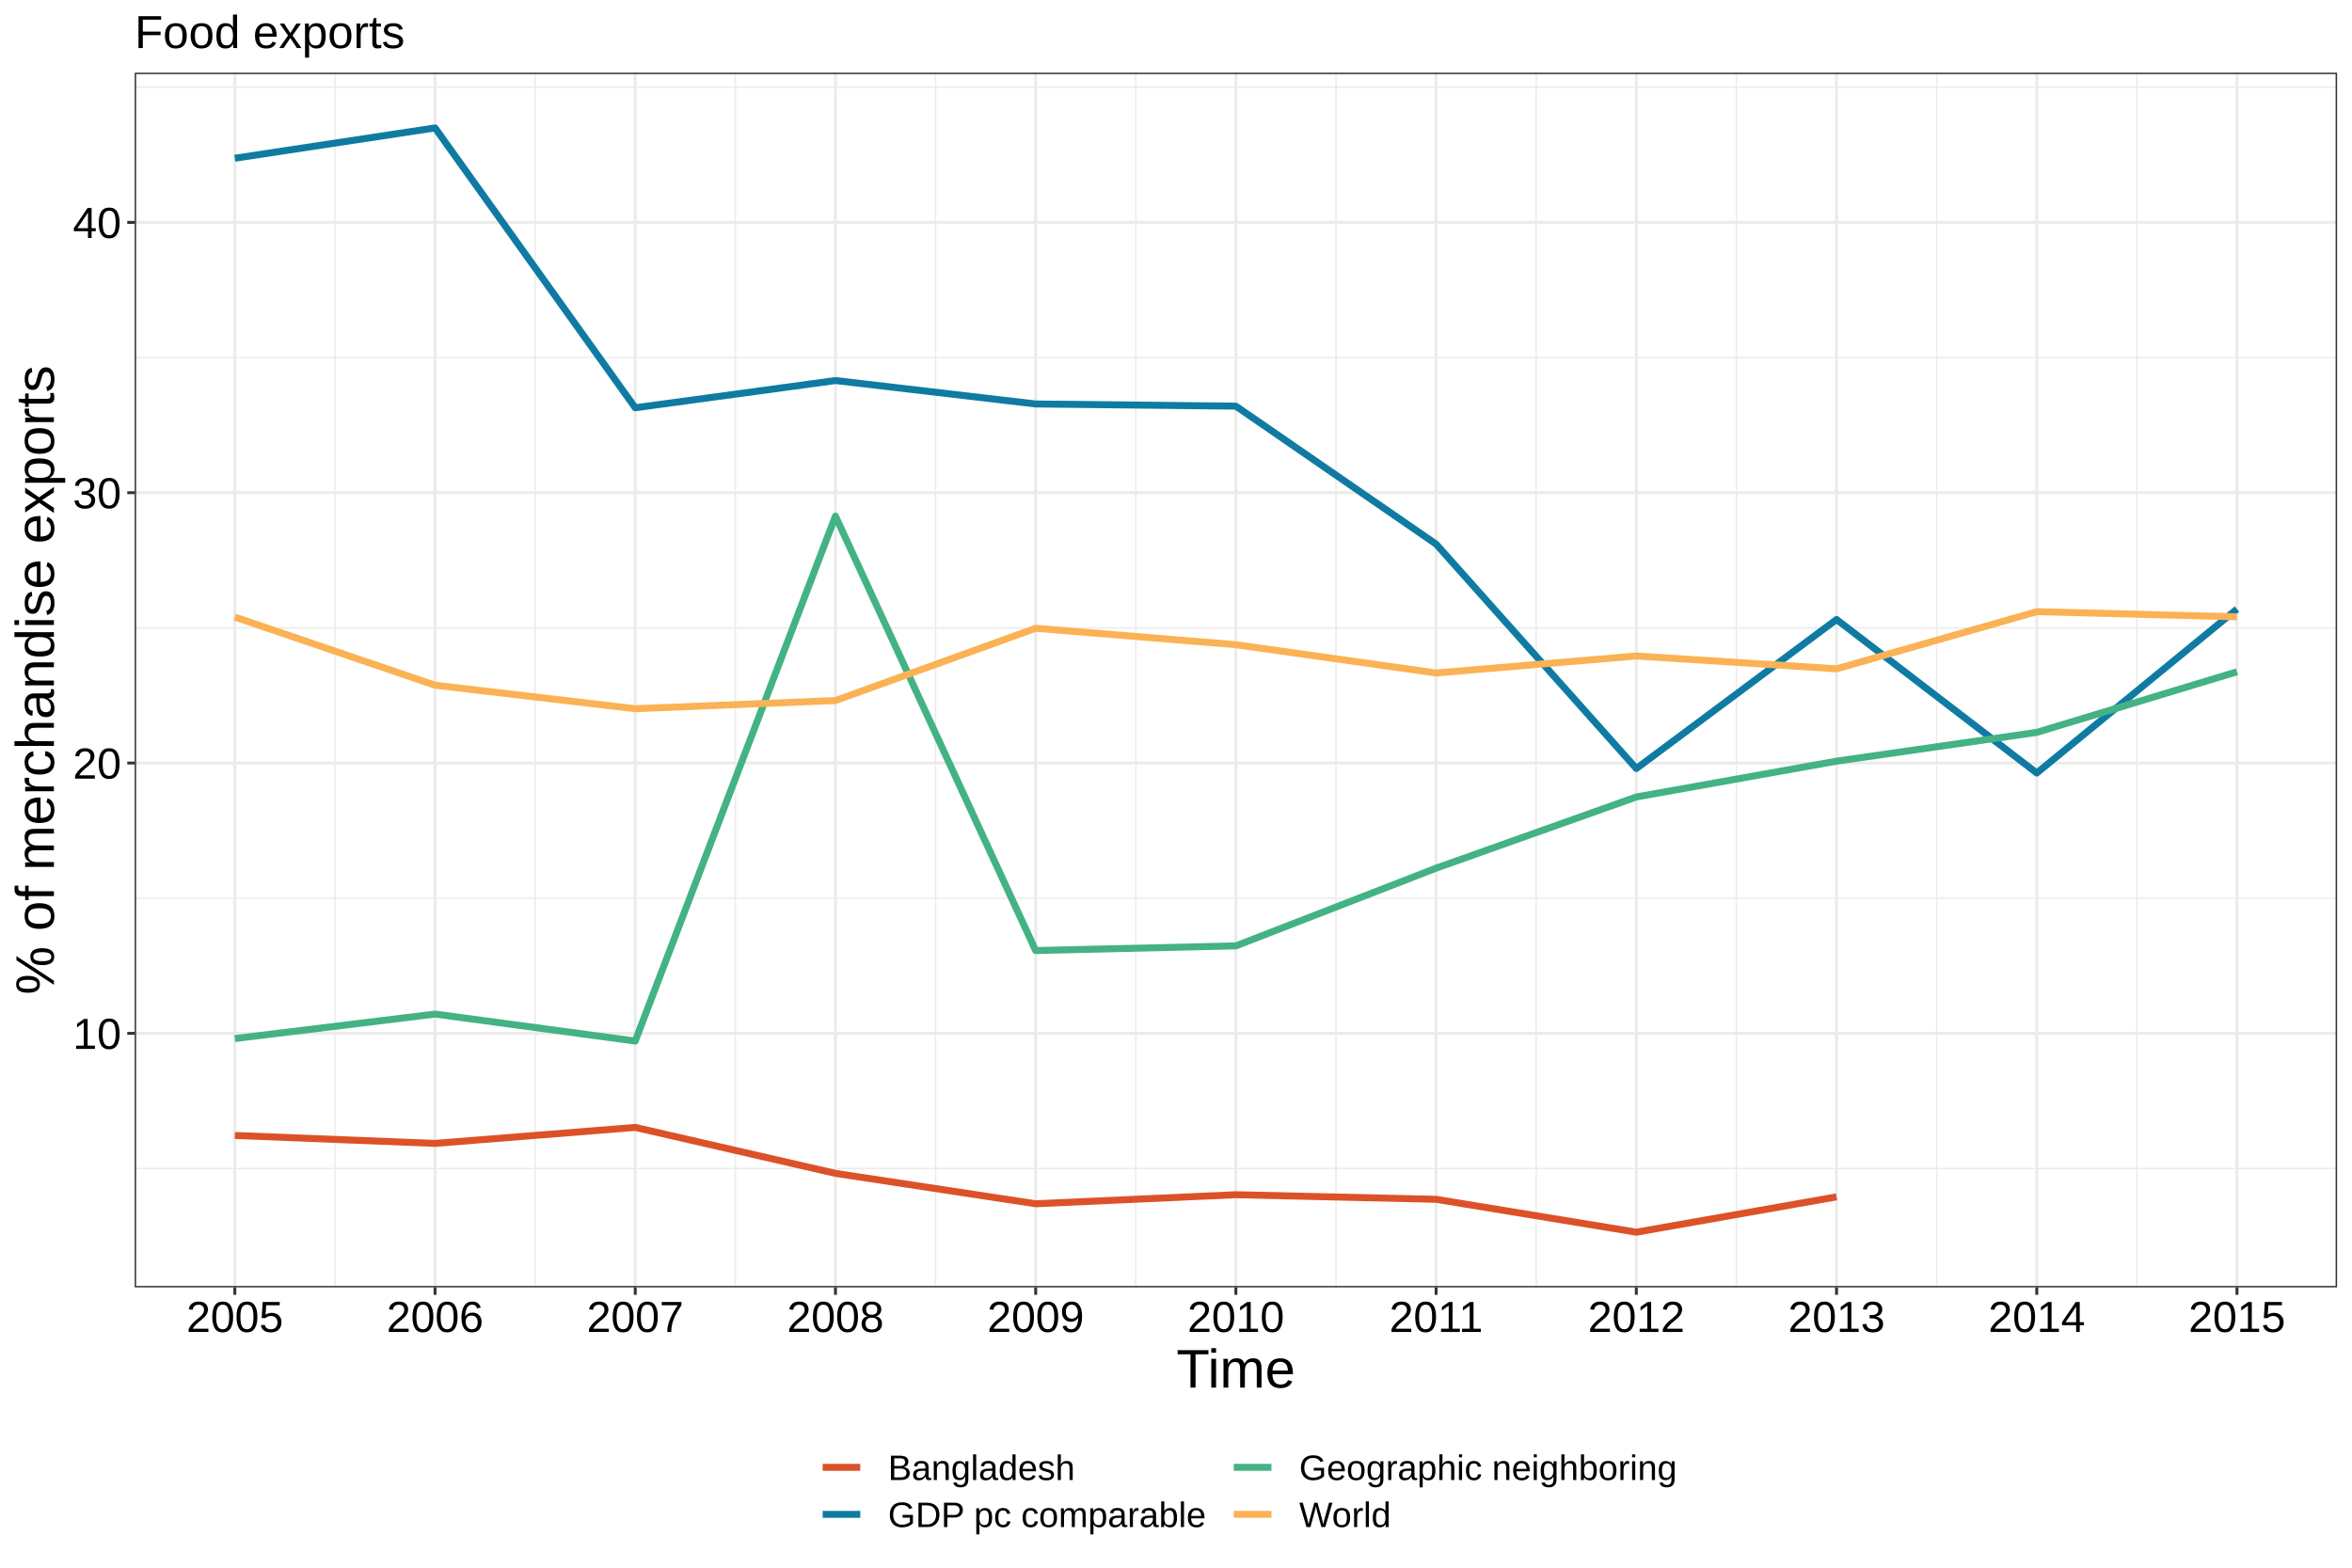
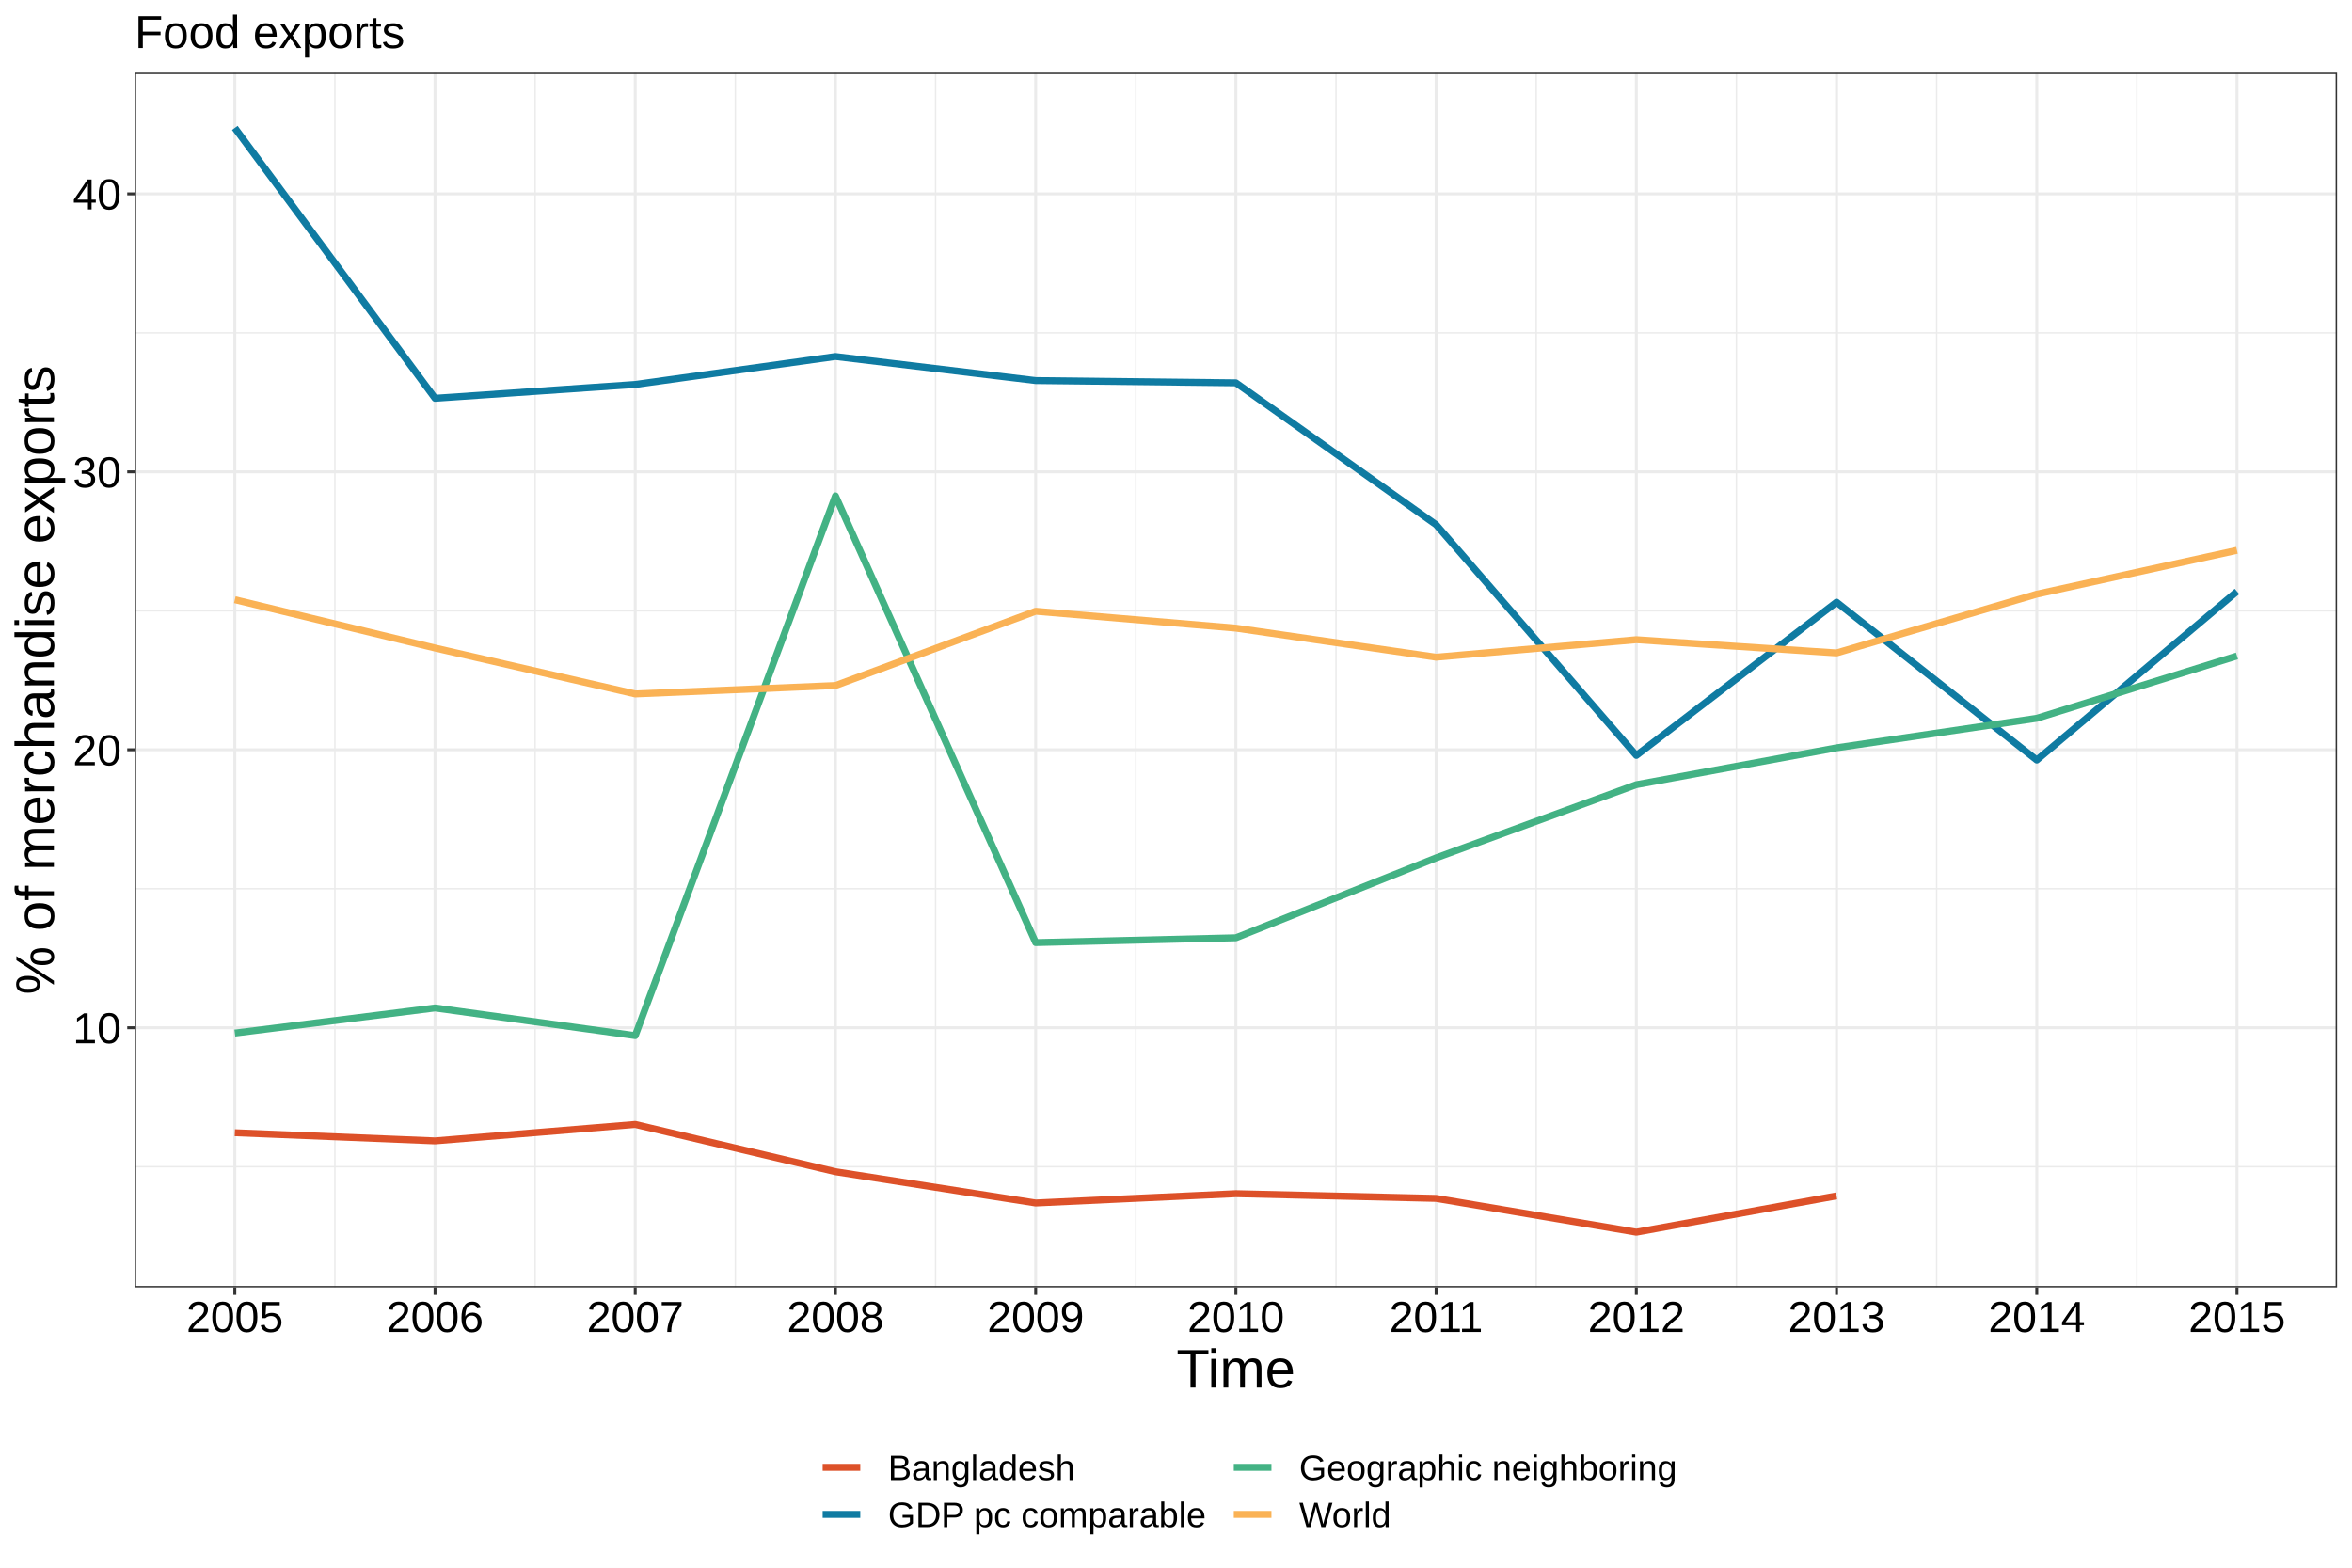
<svg xmlns="http://www.w3.org/2000/svg" class="svglite" width="864.00pt" height="576.00pt" viewBox="0 0 864.00 576.00">
  <defs>
    <style type="text/css">
    .svglite line, .svglite polyline, .svglite polygon, .svglite path, .svglite rect, .svglite circle {
      fill: none;
      stroke: #000000;
      stroke-linecap: round;
      stroke-linejoin: round;
      stroke-miterlimit: 10.00;
    }
    .svglite text {
      white-space: pre;
    }
  </style>
  </defs>
  <rect width="100%" height="100%" style="stroke: none; fill: #FFFFFF;" />
  <defs>
    <clipPath id="cpMC4wMHw4NjQuMDB8MC4wMHw1NzYuMDA=">
      <rect x="0.00" y="0.00" width="864.00" height="576.00" />
    </clipPath>
  </defs>
  <g clip-path="url(#cpMC4wMHw4NjQuMDB8MC4wMHw1NzYuMDA=)">
    <rect x="0.00" y="0.00" width="864.00" height="576.00" style="stroke-width: 1.07; stroke: #FFFFFF; fill: #FFFFFF;" />
  </g>
  <defs>
    <clipPath id="cpNDkuNDh8ODU4LjUyfDI2LjcxfDQ3My4wMQ==">
      <rect x="49.48" y="26.71" width="809.04" height="446.30" />
    </clipPath>
  </defs>
  <g clip-path="url(#cpNDkuNDh8ODU4LjUyfDI2LjcxfDQ3My4wMQ==)">
    <rect x="49.48" y="26.71" width="809.04" height="446.30" style="stroke-width: 1.07; stroke: none; fill: #FFFFFF;" />
-     <polyline points="49.48,429.33 858.52,429.33 " style="stroke-width: 0.53; stroke: #EBEBEB; stroke-linecap: butt;" />
-     <polyline points="49.48,330.01 858.52,330.01 " style="stroke-width: 0.53; stroke: #EBEBEB; stroke-linecap: butt;" />
-     <polyline points="49.48,230.69 858.52,230.69 " style="stroke-width: 0.53; stroke: #EBEBEB; stroke-linecap: butt;" />
-     <polyline points="49.48,131.37 858.52,131.37 " style="stroke-width: 0.53; stroke: #EBEBEB; stroke-linecap: butt;" />
-     <polyline points="49.48,32.05 858.52,32.05 " style="stroke-width: 0.53; stroke: #EBEBEB; stroke-linecap: butt;" />
+     <polyline points="49.48,428.67 858.52,428.67 " style="stroke-width: 0.53; stroke: #EBEBEB; stroke-linecap: butt;" />
+     <polyline points="49.48,326.54 858.52,326.54 " style="stroke-width: 0.53; stroke: #EBEBEB; stroke-linecap: butt;" />
+     <polyline points="49.48,224.42 858.52,224.42 " style="stroke-width: 0.53; stroke: #EBEBEB; stroke-linecap: butt;" />
+     <polyline points="49.48,122.30 858.52,122.30 " style="stroke-width: 0.53; stroke: #EBEBEB; stroke-linecap: butt;" />
    <polyline points="49.48,473.01 49.48,26.71 " style="stroke-width: 0.53; stroke: #EBEBEB; stroke-linecap: butt;" />
    <polyline points="123.03,473.01 123.03,26.71 " style="stroke-width: 0.53; stroke: #EBEBEB; stroke-linecap: butt;" />
    <polyline points="196.58,473.01 196.58,26.71 " style="stroke-width: 0.53; stroke: #EBEBEB; stroke-linecap: butt;" />
    <polyline points="270.13,473.01 270.13,26.71 " style="stroke-width: 0.53; stroke: #EBEBEB; stroke-linecap: butt;" />
    <polyline points="343.68,473.01 343.68,26.71 " style="stroke-width: 0.53; stroke: #EBEBEB; stroke-linecap: butt;" />
    <polyline points="417.23,473.01 417.23,26.71 " style="stroke-width: 0.53; stroke: #EBEBEB; stroke-linecap: butt;" />
    <polyline points="490.78,473.01 490.78,26.71 " style="stroke-width: 0.53; stroke: #EBEBEB; stroke-linecap: butt;" />
    <polyline points="564.32,473.01 564.32,26.71 " style="stroke-width: 0.53; stroke: #EBEBEB; stroke-linecap: butt;" />
    <polyline points="637.87,473.01 637.87,26.71 " style="stroke-width: 0.53; stroke: #EBEBEB; stroke-linecap: butt;" />
    <polyline points="711.42,473.01 711.42,26.71 " style="stroke-width: 0.53; stroke: #EBEBEB; stroke-linecap: butt;" />
    <polyline points="784.97,473.01 784.97,26.71 " style="stroke-width: 0.53; stroke: #EBEBEB; stroke-linecap: butt;" />
    <polyline points="858.52,473.01 858.52,26.71 " style="stroke-width: 0.53; stroke: #EBEBEB; stroke-linecap: butt;" />
-     <polyline points="49.48,379.67 858.52,379.67 " style="stroke-width: 1.07; stroke: #EBEBEB; stroke-linecap: butt;" />
-     <polyline points="49.48,280.35 858.52,280.35 " style="stroke-width: 1.07; stroke: #EBEBEB; stroke-linecap: butt;" />
-     <polyline points="49.48,181.03 858.52,181.03 " style="stroke-width: 1.07; stroke: #EBEBEB; stroke-linecap: butt;" />
-     <polyline points="49.48,81.71 858.52,81.71 " style="stroke-width: 1.07; stroke: #EBEBEB; stroke-linecap: butt;" />
+     <polyline points="49.48,377.61 858.52,377.61 " style="stroke-width: 1.07; stroke: #EBEBEB; stroke-linecap: butt;" />
+     <polyline points="49.48,275.48 858.52,275.48 " style="stroke-width: 1.07; stroke: #EBEBEB; stroke-linecap: butt;" />
+     <polyline points="49.48,173.36 858.52,173.36 " style="stroke-width: 1.07; stroke: #EBEBEB; stroke-linecap: butt;" />
+     <polyline points="49.48,71.23 858.52,71.23 " style="stroke-width: 1.07; stroke: #EBEBEB; stroke-linecap: butt;" />
    <polyline points="86.26,473.01 86.26,26.71 " style="stroke-width: 1.07; stroke: #EBEBEB; stroke-linecap: butt;" />
    <polyline points="159.81,473.01 159.81,26.71 " style="stroke-width: 1.07; stroke: #EBEBEB; stroke-linecap: butt;" />
    <polyline points="233.35,473.01 233.35,26.71 " style="stroke-width: 1.07; stroke: #EBEBEB; stroke-linecap: butt;" />
    <polyline points="306.90,473.01 306.90,26.71 " style="stroke-width: 1.07; stroke: #EBEBEB; stroke-linecap: butt;" />
    <polyline points="380.45,473.01 380.45,26.71 " style="stroke-width: 1.07; stroke: #EBEBEB; stroke-linecap: butt;" />
    <polyline points="454.00,473.01 454.00,26.71 " style="stroke-width: 1.07; stroke: #EBEBEB; stroke-linecap: butt;" />
    <polyline points="527.55,473.01 527.55,26.71 " style="stroke-width: 1.07; stroke: #EBEBEB; stroke-linecap: butt;" />
    <polyline points="601.10,473.01 601.10,26.71 " style="stroke-width: 1.07; stroke: #EBEBEB; stroke-linecap: butt;" />
    <polyline points="674.65,473.01 674.65,26.71 " style="stroke-width: 1.07; stroke: #EBEBEB; stroke-linecap: butt;" />
    <polyline points="748.20,473.01 748.20,26.71 " style="stroke-width: 1.07; stroke: #EBEBEB; stroke-linecap: butt;" />
    <polyline points="821.75,473.01 821.75,26.71 " style="stroke-width: 1.07; stroke: #EBEBEB; stroke-linecap: butt;" />
-     <polyline points="86.26,417.19 159.81,420.11 233.35,414.23 306.90,431.12 380.45,442.29 454.00,438.96 527.55,440.65 601.10,452.73 674.65,439.75 " style="stroke-width: 2.56; stroke: #DD5129; stroke-linecap: butt;" />
-     <polyline points="86.26,58.14 159.81,47.00 233.35,149.82 306.90,139.82 380.45,148.43 454.00,149.23 527.55,199.92 601.10,282.37 674.65,227.61 748.20,284.02 821.75,223.77 " style="stroke-width: 2.56; stroke: #0F7BA2; stroke-linecap: butt;" />
-     <polyline points="86.26,381.59 159.81,372.59 233.35,382.50 306.90,189.64 380.45,349.25 454.00,347.53 527.55,318.98 601.10,292.82 674.65,279.66 748.20,269.09 821.75,246.82 " style="stroke-width: 2.56; stroke: #43B284; stroke-linecap: butt;" />
-     <polyline points="86.26,226.72 159.81,251.76 233.35,260.40 306.90,257.39 380.45,230.84 454.00,236.88 527.55,247.27 601.10,241.02 674.65,245.74 748.20,224.74 821.75,226.64 " style="stroke-width: 2.56; stroke: #FAB255; stroke-linecap: butt;" />
+     <polyline points="86.26,416.19 159.81,419.19 233.35,413.14 306.90,430.51 380.45,442.00 454.00,438.58 527.55,440.31 601.10,452.73 674.65,439.39 " style="stroke-width: 2.56; stroke: #DD5129; stroke-linecap: butt;" />
+     <polyline points="86.26,47.00 159.81,146.34 233.35,141.26 306.90,130.99 380.45,139.83 454.00,140.66 527.55,192.78 601.10,277.56 674.65,221.25 748.20,279.26 821.75,217.31 " style="stroke-width: 2.56; stroke: #0F7BA2; stroke-linecap: butt;" />
+     <polyline points="86.26,379.58 159.81,370.33 233.35,380.52 306.90,182.21 380.45,346.33 454.00,344.56 527.55,315.20 601.10,288.30 674.65,274.77 748.20,263.91 821.75,241.01 " style="stroke-width: 2.56; stroke: #43B284; stroke-linecap: butt;" />
+     <polyline points="86.26,220.34 159.81,238.10 233.35,254.97 306.90,251.88 380.45,224.58 454.00,230.79 527.55,241.47 601.10,235.04 674.65,239.90 748.20,218.30 821.75,202.20 " style="stroke-width: 2.56; stroke: #FAB255; stroke-linecap: butt;" />
    <rect x="49.48" y="26.71" width="809.04" height="446.30" style="stroke-width: 1.07; stroke: #333333;" />
  </g>
  <g clip-path="url(#cpMC4wMHw4NjQuMDB8MC4wMHw1NzYuMDA=)">
-     <text x="44.55" y="385.40" text-anchor="end" style="font-size: 16.00px; font-family: &quot;Arial&quot;;" textLength="17.80px" lengthAdjust="spacingAndGlyphs">10</text>
-     <text x="44.55" y="286.08" text-anchor="end" style="font-size: 16.00px; font-family: &quot;Arial&quot;;" textLength="17.80px" lengthAdjust="spacingAndGlyphs">20</text>
-     <text x="44.55" y="186.76" text-anchor="end" style="font-size: 16.00px; font-family: &quot;Arial&quot;;" textLength="17.80px" lengthAdjust="spacingAndGlyphs">30</text>
-     <text x="44.55" y="87.44" text-anchor="end" style="font-size: 16.00px; font-family: &quot;Arial&quot;;" textLength="17.80px" lengthAdjust="spacingAndGlyphs">40</text>
-     <polyline points="46.74,379.67 49.48,379.67 " style="stroke-width: 1.07; stroke: #333333; stroke-linecap: butt;" />
-     <polyline points="46.74,280.35 49.48,280.35 " style="stroke-width: 1.07; stroke: #333333; stroke-linecap: butt;" />
-     <polyline points="46.74,181.03 49.48,181.03 " style="stroke-width: 1.07; stroke: #333333; stroke-linecap: butt;" />
-     <polyline points="46.74,81.71 49.48,81.71 " style="stroke-width: 1.07; stroke: #333333; stroke-linecap: butt;" />
+     <text x="44.55" y="383.33" text-anchor="end" style="font-size: 16.00px; font-family: &quot;Arial&quot;;" textLength="17.80px" lengthAdjust="spacingAndGlyphs">10</text>
+     <text x="44.55" y="281.21" text-anchor="end" style="font-size: 16.00px; font-family: &quot;Arial&quot;;" textLength="17.80px" lengthAdjust="spacingAndGlyphs">20</text>
+     <text x="44.55" y="179.09" text-anchor="end" style="font-size: 16.00px; font-family: &quot;Arial&quot;;" textLength="17.80px" lengthAdjust="spacingAndGlyphs">30</text>
+     <text x="44.55" y="76.96" text-anchor="end" style="font-size: 16.00px; font-family: &quot;Arial&quot;;" textLength="17.80px" lengthAdjust="spacingAndGlyphs">40</text>
+     <polyline points="46.74,377.61 49.48,377.61 " style="stroke-width: 1.07; stroke: #333333; stroke-linecap: butt;" />
+     <polyline points="46.74,275.48 49.48,275.48 " style="stroke-width: 1.07; stroke: #333333; stroke-linecap: butt;" />
+     <polyline points="46.74,173.36 49.48,173.36 " style="stroke-width: 1.07; stroke: #333333; stroke-linecap: butt;" />
+     <polyline points="46.74,71.23 49.48,71.23 " style="stroke-width: 1.07; stroke: #333333; stroke-linecap: butt;" />
    <polyline points="86.26,475.75 86.26,473.01 " style="stroke-width: 1.07; stroke: #333333; stroke-linecap: butt;" />
    <polyline points="159.81,475.75 159.81,473.01 " style="stroke-width: 1.07; stroke: #333333; stroke-linecap: butt;" />
    <polyline points="233.35,475.75 233.35,473.01 " style="stroke-width: 1.07; stroke: #333333; stroke-linecap: butt;" />
    <polyline points="306.90,475.75 306.90,473.01 " style="stroke-width: 1.07; stroke: #333333; stroke-linecap: butt;" />
    <polyline points="380.45,475.75 380.45,473.01 " style="stroke-width: 1.07; stroke: #333333; stroke-linecap: butt;" />
    <polyline points="454.00,475.75 454.00,473.01 " style="stroke-width: 1.07; stroke: #333333; stroke-linecap: butt;" />
    <polyline points="527.55,475.75 527.55,473.01 " style="stroke-width: 1.07; stroke: #333333; stroke-linecap: butt;" />
    <polyline points="601.10,475.75 601.10,473.01 " style="stroke-width: 1.07; stroke: #333333; stroke-linecap: butt;" />
    <polyline points="674.65,475.75 674.65,473.01 " style="stroke-width: 1.07; stroke: #333333; stroke-linecap: butt;" />
    <polyline points="748.20,475.75 748.20,473.01 " style="stroke-width: 1.07; stroke: #333333; stroke-linecap: butt;" />
    <polyline points="821.75,475.75 821.75,473.01 " style="stroke-width: 1.07; stroke: #333333; stroke-linecap: butt;" />
    <text x="86.26" y="489.40" text-anchor="middle" style="font-size: 16.00px; font-family: &quot;Arial&quot;;" textLength="35.60px" lengthAdjust="spacingAndGlyphs">2005</text>
    <text x="159.81" y="489.40" text-anchor="middle" style="font-size: 16.00px; font-family: &quot;Arial&quot;;" textLength="35.60px" lengthAdjust="spacingAndGlyphs">2006</text>
    <text x="233.35" y="489.40" text-anchor="middle" style="font-size: 16.00px; font-family: &quot;Arial&quot;;" textLength="35.60px" lengthAdjust="spacingAndGlyphs">2007</text>
    <text x="306.90" y="489.40" text-anchor="middle" style="font-size: 16.00px; font-family: &quot;Arial&quot;;" textLength="35.60px" lengthAdjust="spacingAndGlyphs">2008</text>
    <text x="380.45" y="489.40" text-anchor="middle" style="font-size: 16.00px; font-family: &quot;Arial&quot;;" textLength="35.60px" lengthAdjust="spacingAndGlyphs">2009</text>
    <text x="454.00" y="489.40" text-anchor="middle" style="font-size: 16.00px; font-family: &quot;Arial&quot;;" textLength="35.60px" lengthAdjust="spacingAndGlyphs">2010</text>
    <text x="527.55" y="489.40" text-anchor="middle" style="font-size: 16.00px; font-family: &quot;Arial&quot;;" textLength="34.41px" lengthAdjust="spacingAndGlyphs">2011</text>
    <text x="601.10" y="489.40" text-anchor="middle" style="font-size: 16.00px; font-family: &quot;Arial&quot;;" textLength="35.60px" lengthAdjust="spacingAndGlyphs">2012</text>
    <text x="674.65" y="489.40" text-anchor="middle" style="font-size: 16.00px; font-family: &quot;Arial&quot;;" textLength="35.60px" lengthAdjust="spacingAndGlyphs">2013</text>
    <text x="748.20" y="489.40" text-anchor="middle" style="font-size: 16.00px; font-family: &quot;Arial&quot;;" textLength="35.60px" lengthAdjust="spacingAndGlyphs">2014</text>
    <text x="821.75" y="489.40" text-anchor="middle" style="font-size: 16.00px; font-family: &quot;Arial&quot;;" textLength="35.60px" lengthAdjust="spacingAndGlyphs">2015</text>
    <text x="454.00" y="509.83" text-anchor="middle" style="font-size: 20.00px; font-family: &quot;Arial&quot;;" textLength="43.70px" lengthAdjust="spacingAndGlyphs">Time</text>
    <text transform="translate(19.80,249.86) rotate(-90)" text-anchor="middle" style="font-size: 20.00px; font-family: &quot;Arial&quot;;" textLength="231.24px" lengthAdjust="spacingAndGlyphs">% of merchandise exports</text>
    <rect x="286.52" y="525.00" width="334.96" height="45.52" style="stroke-width: 1.07; stroke: none; fill: #FFFFFF;" />
    <rect x="300.47" y="530.48" width="17.28" height="17.28" style="stroke-width: 1.07; stroke: none; fill: #FFFFFF;" />
    <line x1="302.20" y1="539.12" x2="316.02" y2="539.12" style="stroke-width: 2.56; stroke: #DD5129; stroke-linecap: butt;" />
    <rect x="300.47" y="547.76" width="17.28" height="17.28" style="stroke-width: 1.07; stroke: none; fill: #FFFFFF;" />
    <line x1="302.20" y1="556.40" x2="316.02" y2="556.40" style="stroke-width: 2.56; stroke: #0F7BA2; stroke-linecap: butt;" />
    <rect x="451.50" y="530.48" width="17.28" height="17.28" style="stroke-width: 1.07; stroke: none; fill: #FFFFFF;" />
    <line x1="453.23" y1="539.12" x2="467.06" y2="539.12" style="stroke-width: 2.56; stroke: #43B284; stroke-linecap: butt;" />
    <rect x="451.50" y="547.76" width="17.28" height="17.28" style="stroke-width: 1.07; stroke: none; fill: #FFFFFF;" />
    <line x1="453.23" y1="556.40" x2="467.06" y2="556.40" style="stroke-width: 2.56; stroke: #FAB255; stroke-linecap: butt;" />
    <text x="326.22" y="543.78" style="font-size: 13.00px; font-family: &quot;Arial&quot;;" textLength="68.67px" lengthAdjust="spacingAndGlyphs">Bangladesh</text>
    <text x="326.22" y="561.06" style="font-size: 13.00px; font-family: &quot;Arial&quot;;" textLength="116.82px" lengthAdjust="spacingAndGlyphs">GDP pc comparable</text>
    <text x="477.25" y="543.78" style="font-size: 13.00px; font-family: &quot;Arial&quot;;" textLength="138.75px" lengthAdjust="spacingAndGlyphs">Geographic neighboring</text>
    <text x="477.25" y="561.06" style="font-size: 13.00px; font-family: &quot;Arial&quot;;" textLength="33.71px" lengthAdjust="spacingAndGlyphs">World</text>
    <text x="49.48" y="17.65" style="font-size: 17.00px; font-family: &quot;Arial&quot;;" textLength="99.22px" lengthAdjust="spacingAndGlyphs">Food exports</text>
  </g>
</svg>
